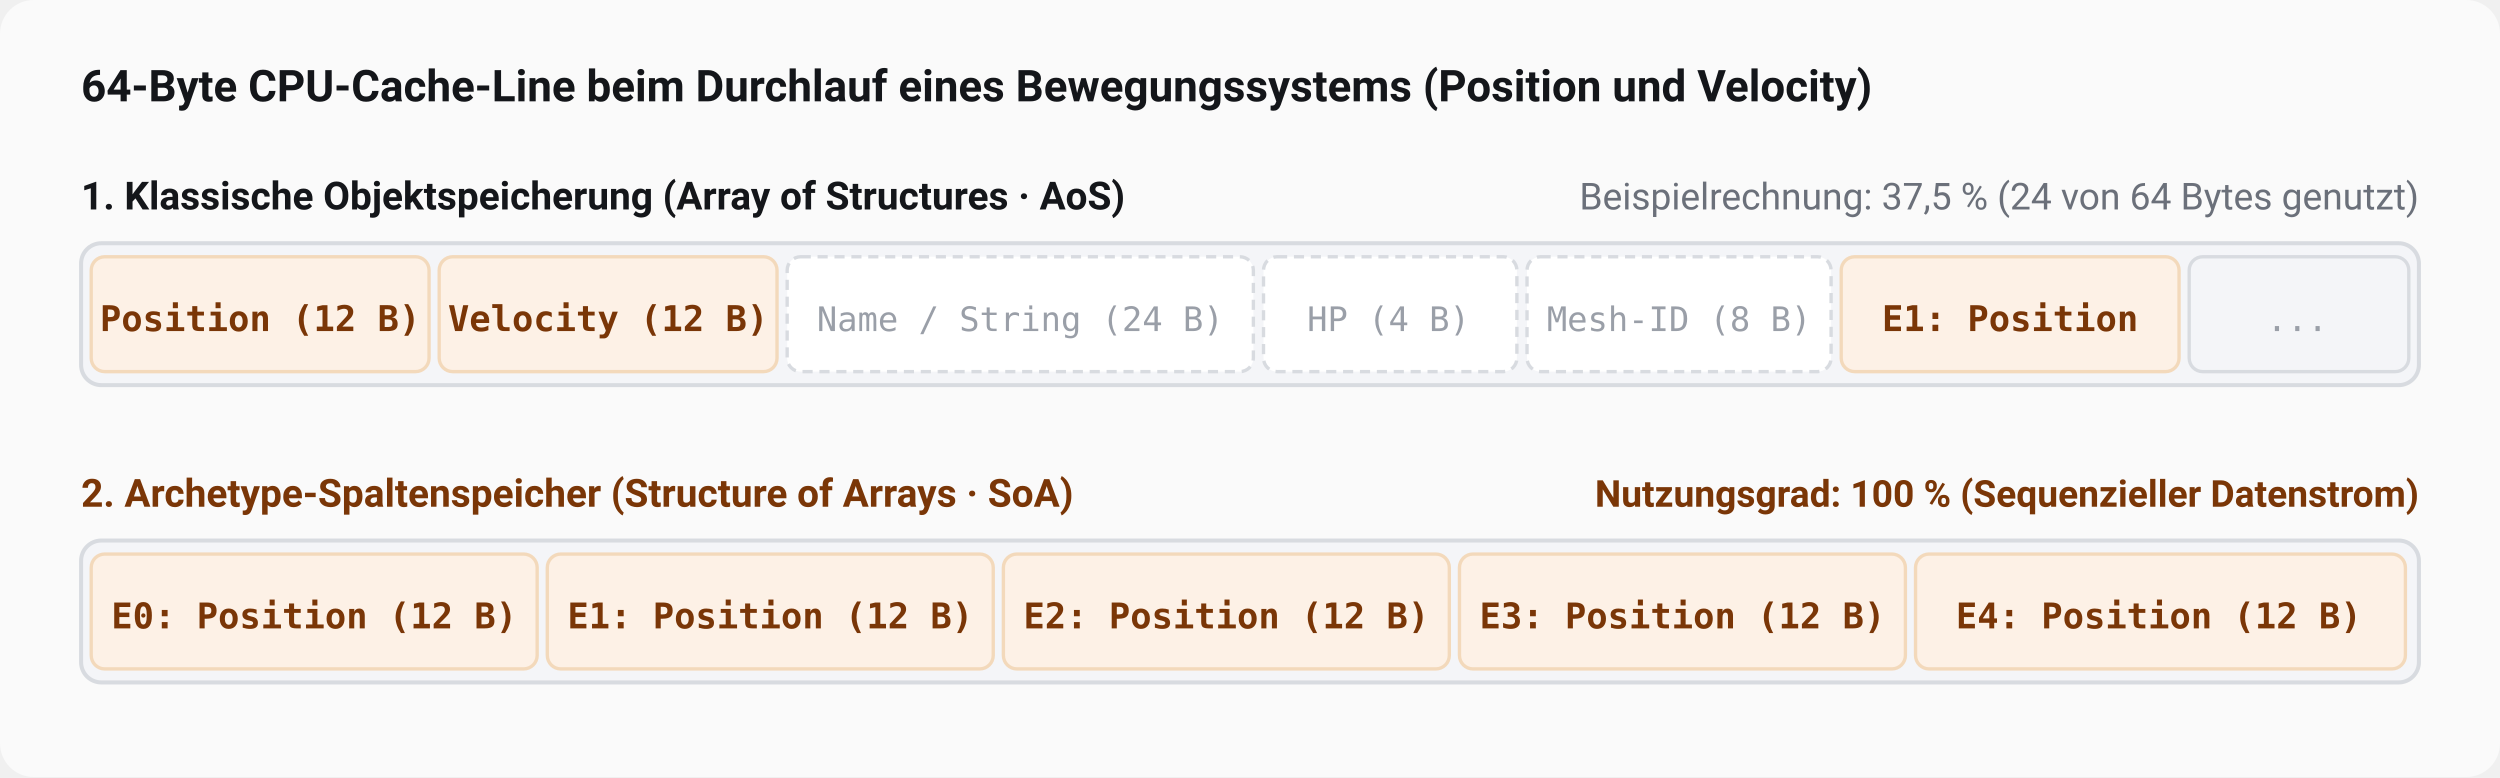
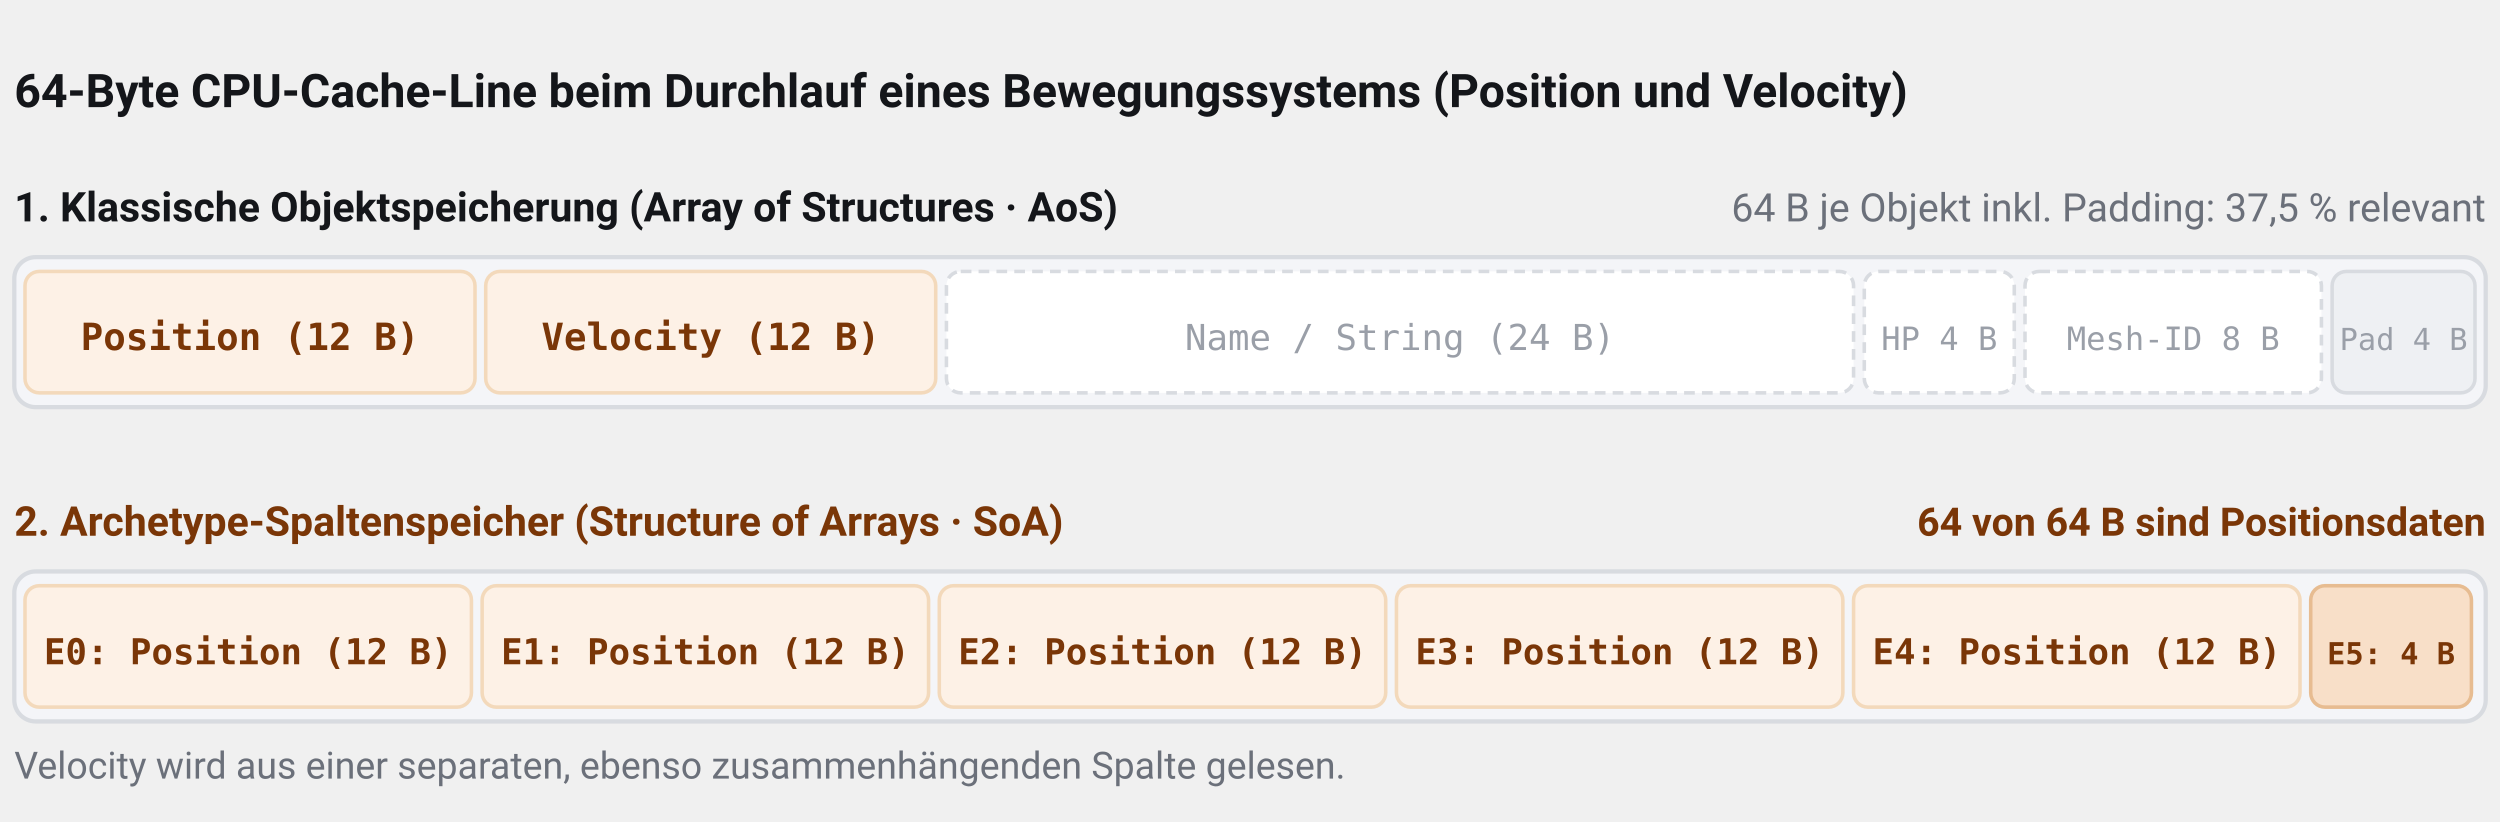
- <svg xmlns="http://www.w3.org/2000/svg" viewBox="0 0 740 230" width="100%" height="auto" role="img" aria-label="Cache-Line-Effizienz: Array of Structures vs. Structure of Arrays">
-   <rect width="100%" height="100%" fill="#fafafa" rx="10" />
+ <svg xmlns="http://www.w3.org/2000/svg" viewBox="20 0 700 230" width="100%" height="auto" role="img" aria-label="Cache-Line-Effizienz: Array of Structures vs. Structure of Arrays">
  <text x="24" y="30" font-family="-apple-system, BlinkMacSystemFont, 'Segoe UI', Roboto, sans-serif" font-size="13" font-weight="bold" fill="#14161a">64-Byte CPU-Cache-Line beim Durchlauf eines Bewegungssystems (Position und Velocity)</text>
  <g transform="translate(24, 48)">
    <text x="0" y="14" font-family="-apple-system, BlinkMacSystemFont, 'Segoe UI', Roboto, sans-serif" font-size="11.5" font-weight="bold" fill="#14161a">1. Klassische Objektspeicherung (Array of Structures · AoS)</text>
-     <text x="692" y="14" text-anchor="end" font-family="-apple-system, BlinkMacSystemFont, 'Segoe UI', Roboto, sans-serif" font-size="11" fill="#6b707a">Beispielrechnung: 37,5 % (24 von 64 Bytes genutzt)</text>
+     <text x="692" y="14" text-anchor="end" font-family="-apple-system, BlinkMacSystemFont, 'Segoe UI', Roboto, sans-serif" font-size="11" fill="#6b707a">64 B je Objekt inkl. Padding: 37,5 % relevant</text>
    <rect x="0" y="24" width="692" height="42" rx="6" fill="#f4f5f8" stroke="#d8dbe0" stroke-width="1.2" />
-     <rect x="3" y="28" width="100" height="34" rx="4" fill="#fdf1e6" stroke="#f3d9bb" />
-     <text x="53" y="50" text-anchor="middle" font-family="Consolas, monospace" font-size="10.5" font-weight="bold" fill="#7a3607">Position (12 B)</text>
-     <rect x="106" y="28" width="100" height="34" rx="4" fill="#fdf1e6" stroke="#f3d9bb" />
-     <text x="156" y="50" text-anchor="middle" font-family="Consolas, monospace" font-size="10.5" font-weight="bold" fill="#7a3607">Velocity (12 B)</text>
-     <rect x="209" y="28" width="138" height="34" rx="4" fill="#ffffff" stroke="#d8dbe0" stroke-dasharray="3 2" />
-     <text x="278" y="50" text-anchor="middle" font-family="Consolas, monospace" font-size="10" fill="#9a9fa8">Name / String (24 B)</text>
-     <rect x="350" y="28" width="75" height="34" rx="4" fill="#ffffff" stroke="#d8dbe0" stroke-dasharray="3 2" />
-     <text x="387" y="50" text-anchor="middle" font-family="Consolas, monospace" font-size="10" fill="#9a9fa8">HP (4 B)</text>
-     <rect x="428" y="28" width="90" height="34" rx="4" fill="#ffffff" stroke="#d8dbe0" stroke-dasharray="3 2" />
-     <text x="473" y="50" text-anchor="middle" font-family="Consolas, monospace" font-size="10" fill="#9a9fa8">Mesh-ID (8 B)</text>
-     <rect x="521" y="28" width="100" height="34" rx="4" fill="#fdf1e6" stroke="#f3d9bb" />
-     <text x="571" y="50" text-anchor="middle" font-family="Consolas, monospace" font-size="10.5" font-weight="bold" fill="#7a3607">E1: Position</text>
-     <rect x="624" y="28" width="65" height="34" rx="4" fill="#f4f5f8" stroke="#d8dbe0" />
-     <text x="656" y="50" text-anchor="middle" font-family="Consolas, monospace" font-size="10" fill="#9a9fa8">...</text>
+     <rect x="3" y="28" width="126" height="34" rx="4" fill="#fdf1e6" stroke="#f3d9bb" />
+     <text x="66" y="50" text-anchor="middle" font-family="Consolas, monospace" font-size="10.5" font-weight="bold" fill="#7a3607">Position (12 B)</text>
+     <rect x="132" y="28" width="126" height="34" rx="4" fill="#fdf1e6" stroke="#f3d9bb" />
+     <text x="195" y="50" text-anchor="middle" font-family="Consolas, monospace" font-size="10.5" font-weight="bold" fill="#7a3607">Velocity (12 B)</text>
+     <rect x="261" y="28" width="254" height="34" rx="4" fill="#ffffff" stroke="#d8dbe0" stroke-dasharray="3 2" />
+     <text x="388" y="50" text-anchor="middle" font-family="Consolas, monospace" font-size="10" fill="#9a9fa8">Name / String (24 B)</text>
+     <rect x="518" y="28" width="42" height="34" rx="4" fill="#ffffff" stroke="#d8dbe0" stroke-dasharray="3 2" />
+     <text x="539" y="50" text-anchor="middle" font-family="Consolas, monospace" font-size="9" fill="#9a9fa8">HP 4 B</text>
+     <rect x="563" y="28" width="83" height="34" rx="4" fill="#ffffff" stroke="#d8dbe0" stroke-dasharray="3 2" />
+     <text x="604.5" y="50" text-anchor="middle" font-family="Consolas, monospace" font-size="9" fill="#9a9fa8">Mesh-ID 8 B</text>
+     <rect x="649" y="28" width="40" height="34" rx="4" fill="#eef0f3" stroke="#d8dbe0" />
+     <text x="669" y="50" text-anchor="middle" font-family="Consolas, monospace" font-size="8.5" fill="#9a9fa8">Pad 4 B</text>
  </g>
  <g transform="translate(24, 136)">
    <text x="0" y="14" font-family="-apple-system, BlinkMacSystemFont, 'Segoe UI', Roboto, sans-serif" font-size="11.5" font-weight="bold" fill="#7a3607">2. Archetype-Spaltenspeicher (Structure of Arrays · SoA)</text>
-     <text x="692" y="14" text-anchor="end" font-family="-apple-system, BlinkMacSystemFont, 'Segoe UI', Roboto, sans-serif" font-size="11" font-weight="bold" fill="#7a3607">Nutzungsgrad: 100 % (Sequenzieller Datenstrom)</text>
+     <text x="692" y="14" text-anchor="end" font-family="-apple-system, BlinkMacSystemFont, 'Segoe UI', Roboto, sans-serif" font-size="11" font-weight="bold" fill="#7a3607">64 von 64 B sind Positionsdaten</text>
    <rect x="0" y="24" width="692" height="42" rx="6" fill="#f4f5f8" stroke="#d8dbe0" stroke-width="1.2" />
-     <rect x="3" y="28" width="132" height="34" rx="4" fill="#fdf1e6" stroke="#f3d9bb" />
-     <text x="69" y="50" text-anchor="middle" font-family="Consolas, monospace" font-size="10.5" font-weight="bold" fill="#7a3607">E0: Position (12 B)</text>
-     <rect x="138" y="28" width="132" height="34" rx="4" fill="#fdf1e6" stroke="#f3d9bb" />
-     <text x="204" y="50" text-anchor="middle" font-family="Consolas, monospace" font-size="10.5" font-weight="bold" fill="#7a3607">E1: Position (12 B)</text>
-     <rect x="273" y="28" width="132" height="34" rx="4" fill="#fdf1e6" stroke="#f3d9bb" />
-     <text x="339" y="50" text-anchor="middle" font-family="Consolas, monospace" font-size="10.5" font-weight="bold" fill="#7a3607">E2: Position (12 B)</text>
-     <rect x="408" y="28" width="132" height="34" rx="4" fill="#fdf1e6" stroke="#f3d9bb" />
-     <text x="474" y="50" text-anchor="middle" font-family="Consolas, monospace" font-size="10.5" font-weight="bold" fill="#7a3607">E3: Position (12 B)</text>
-     <rect x="543" y="28" width="145" height="34" rx="4" fill="#fdf1e6" stroke="#f3d9bb" />
-     <text x="615" y="50" text-anchor="middle" font-family="Consolas, monospace" font-size="10.5" font-weight="bold" fill="#7a3607">E4: Position (12 B)</text>
+     <rect x="3" y="28" width="125" height="34" rx="4" fill="#fdf1e6" stroke="#f3d9bb" />
+     <text x="65.5" y="50" text-anchor="middle" font-family="Consolas, monospace" font-size="10" font-weight="bold" fill="#7a3607">E0: Position (12 B)</text>
+     <rect x="131" y="28" width="125" height="34" rx="4" fill="#fdf1e6" stroke="#f3d9bb" />
+     <text x="193.5" y="50" text-anchor="middle" font-family="Consolas, monospace" font-size="10" font-weight="bold" fill="#7a3607">E1: Position (12 B)</text>
+     <rect x="259" y="28" width="125" height="34" rx="4" fill="#fdf1e6" stroke="#f3d9bb" />
+     <text x="321.5" y="50" text-anchor="middle" font-family="Consolas, monospace" font-size="10" font-weight="bold" fill="#7a3607">E2: Position (12 B)</text>
+     <rect x="387" y="28" width="125" height="34" rx="4" fill="#fdf1e6" stroke="#f3d9bb" />
+     <text x="449.5" y="50" text-anchor="middle" font-family="Consolas, monospace" font-size="10" font-weight="bold" fill="#7a3607">E3: Position (12 B)</text>
+     <rect x="515" y="28" width="125" height="34" rx="4" fill="#fdf1e6" stroke="#f3d9bb" />
+     <text x="577.5" y="50" text-anchor="middle" font-family="Consolas, monospace" font-size="10" font-weight="bold" fill="#7a3607">E4: Position (12 B)</text>
+     <rect x="643" y="28" width="45" height="34" rx="4" fill="#f8dfc8" stroke="#e7bc91" />
+     <text x="665.5" y="50" text-anchor="middle" font-family="Consolas, monospace" font-size="8.5" font-weight="bold" fill="#7a3607">E5: 4 B</text>
+     <text x="0" y="82" font-family="-apple-system, BlinkMacSystemFont, 'Segoe UI', Roboto, sans-serif" font-size="10.5" fill="#6b707a">Velocity wird aus einer separaten, ebenso zusammenhängenden Spalte gelesen.</text>
  </g>
</svg>
